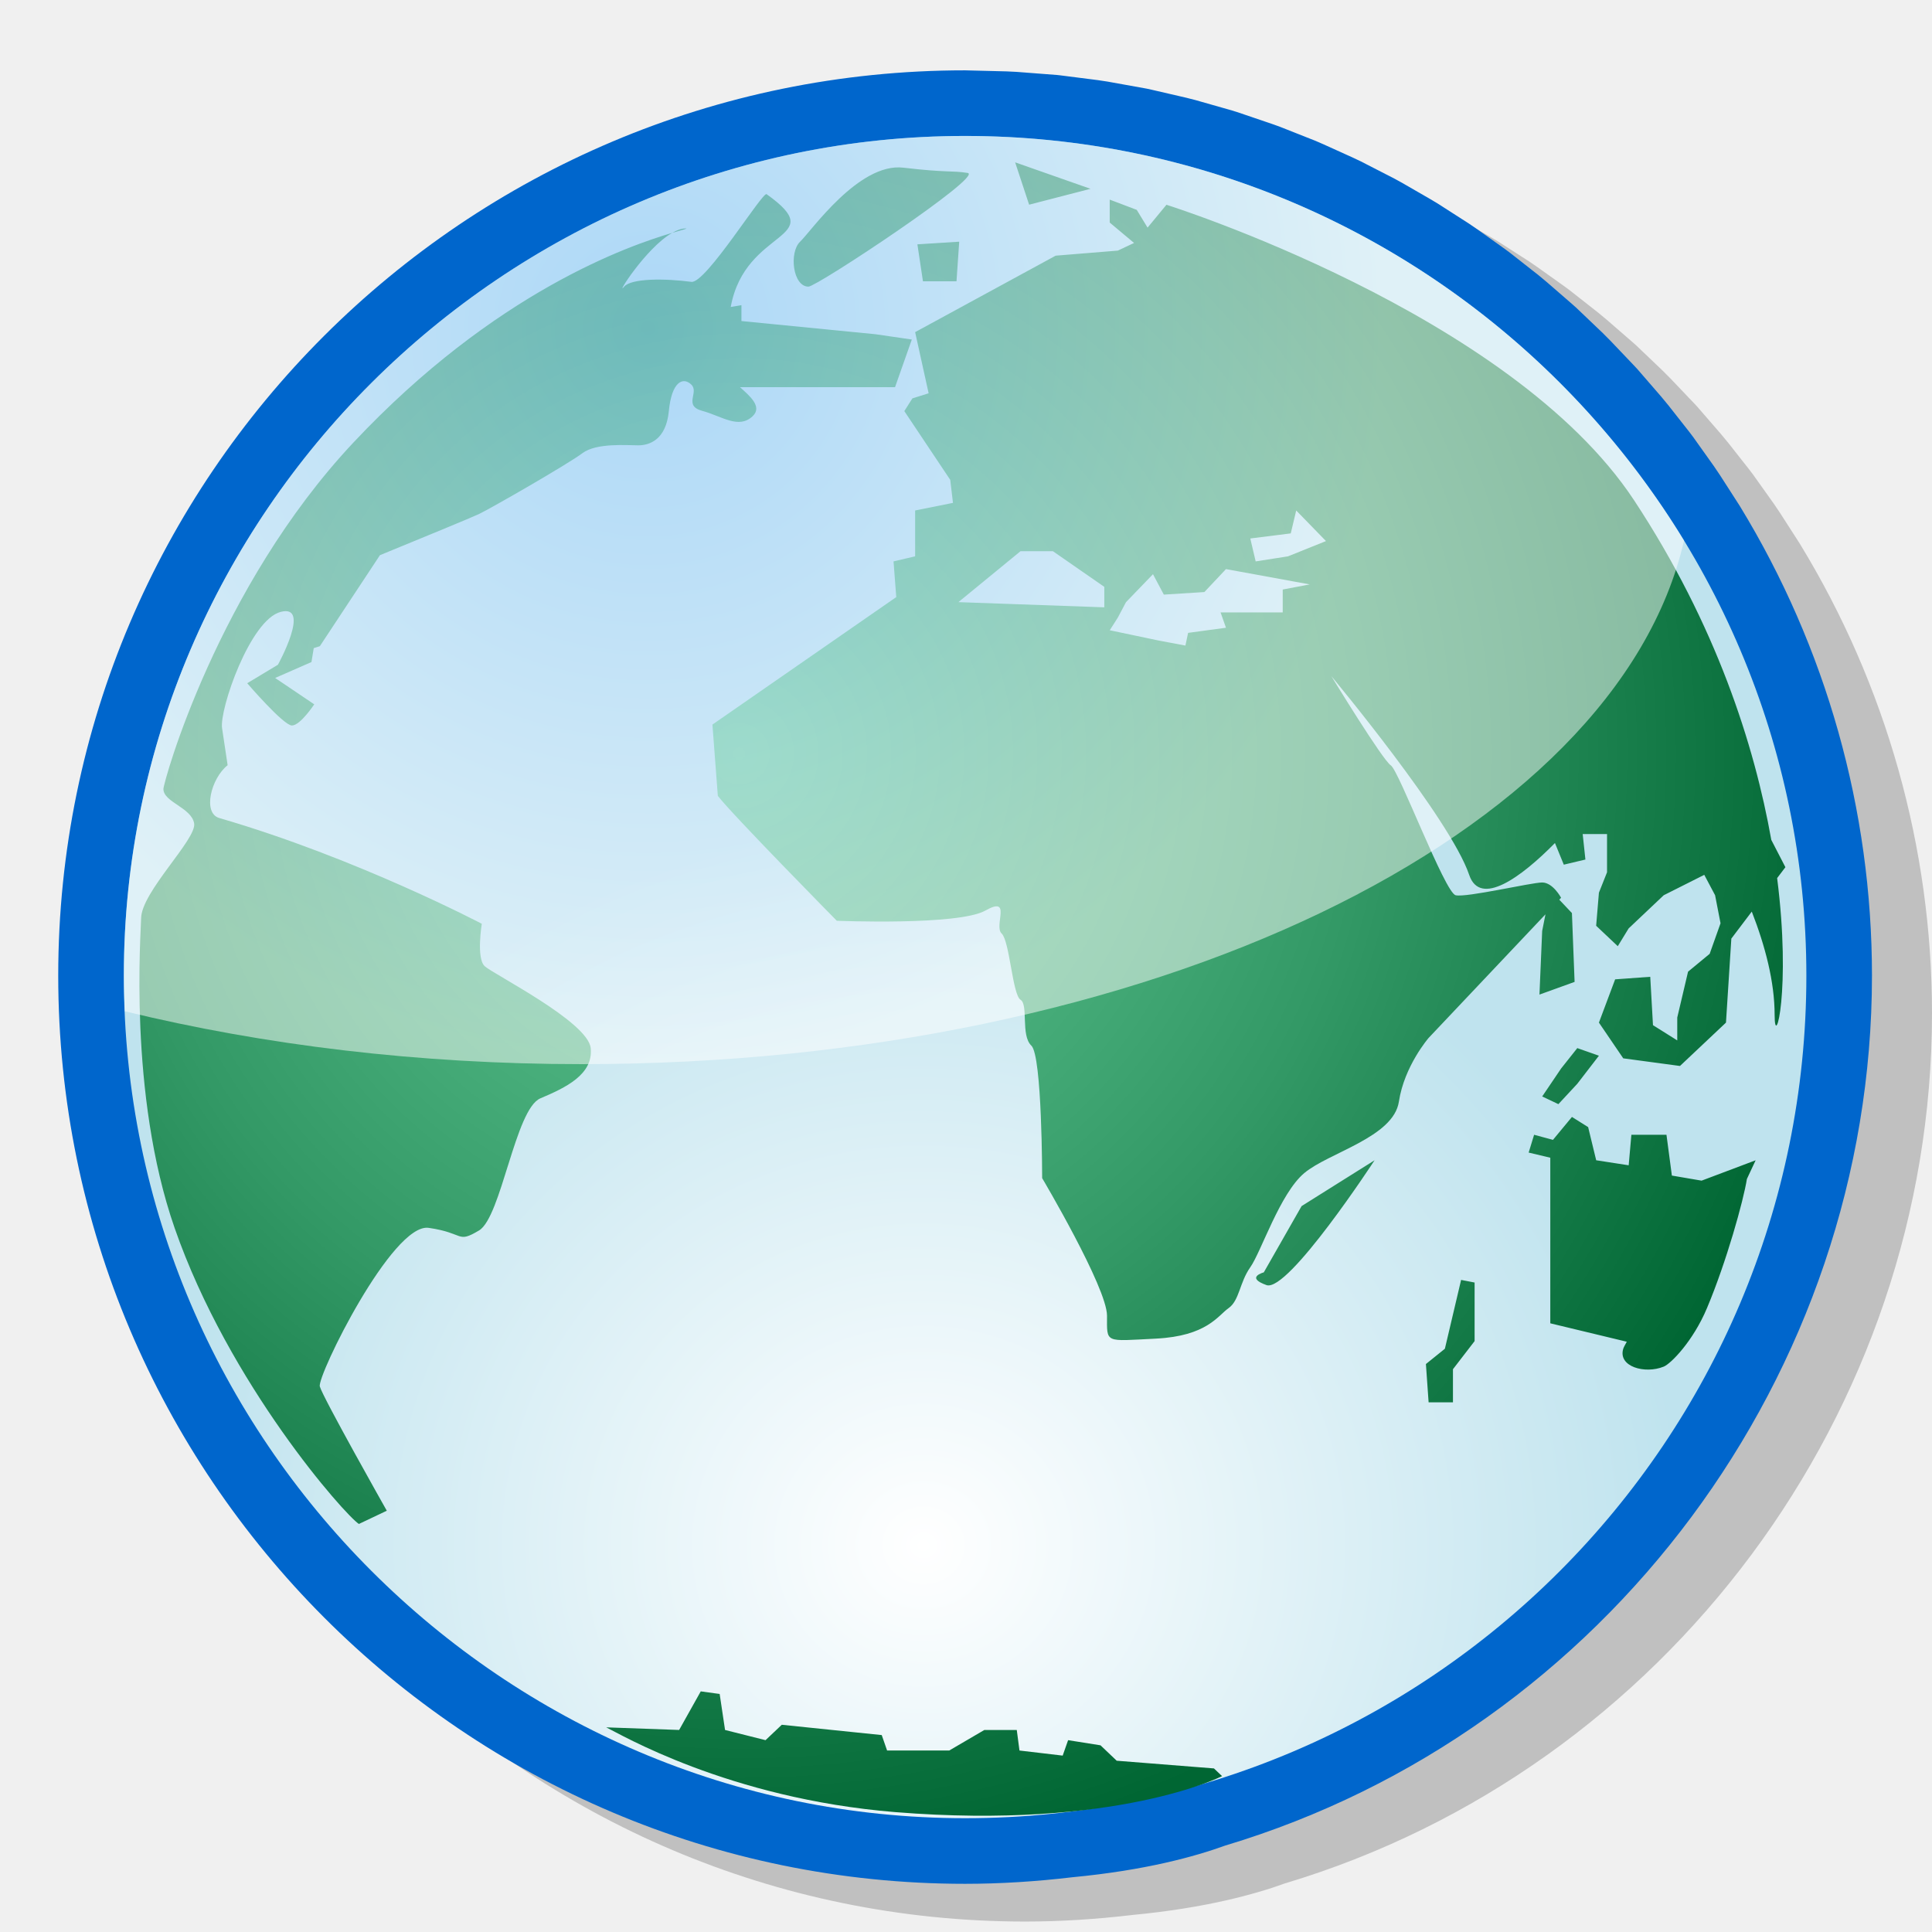
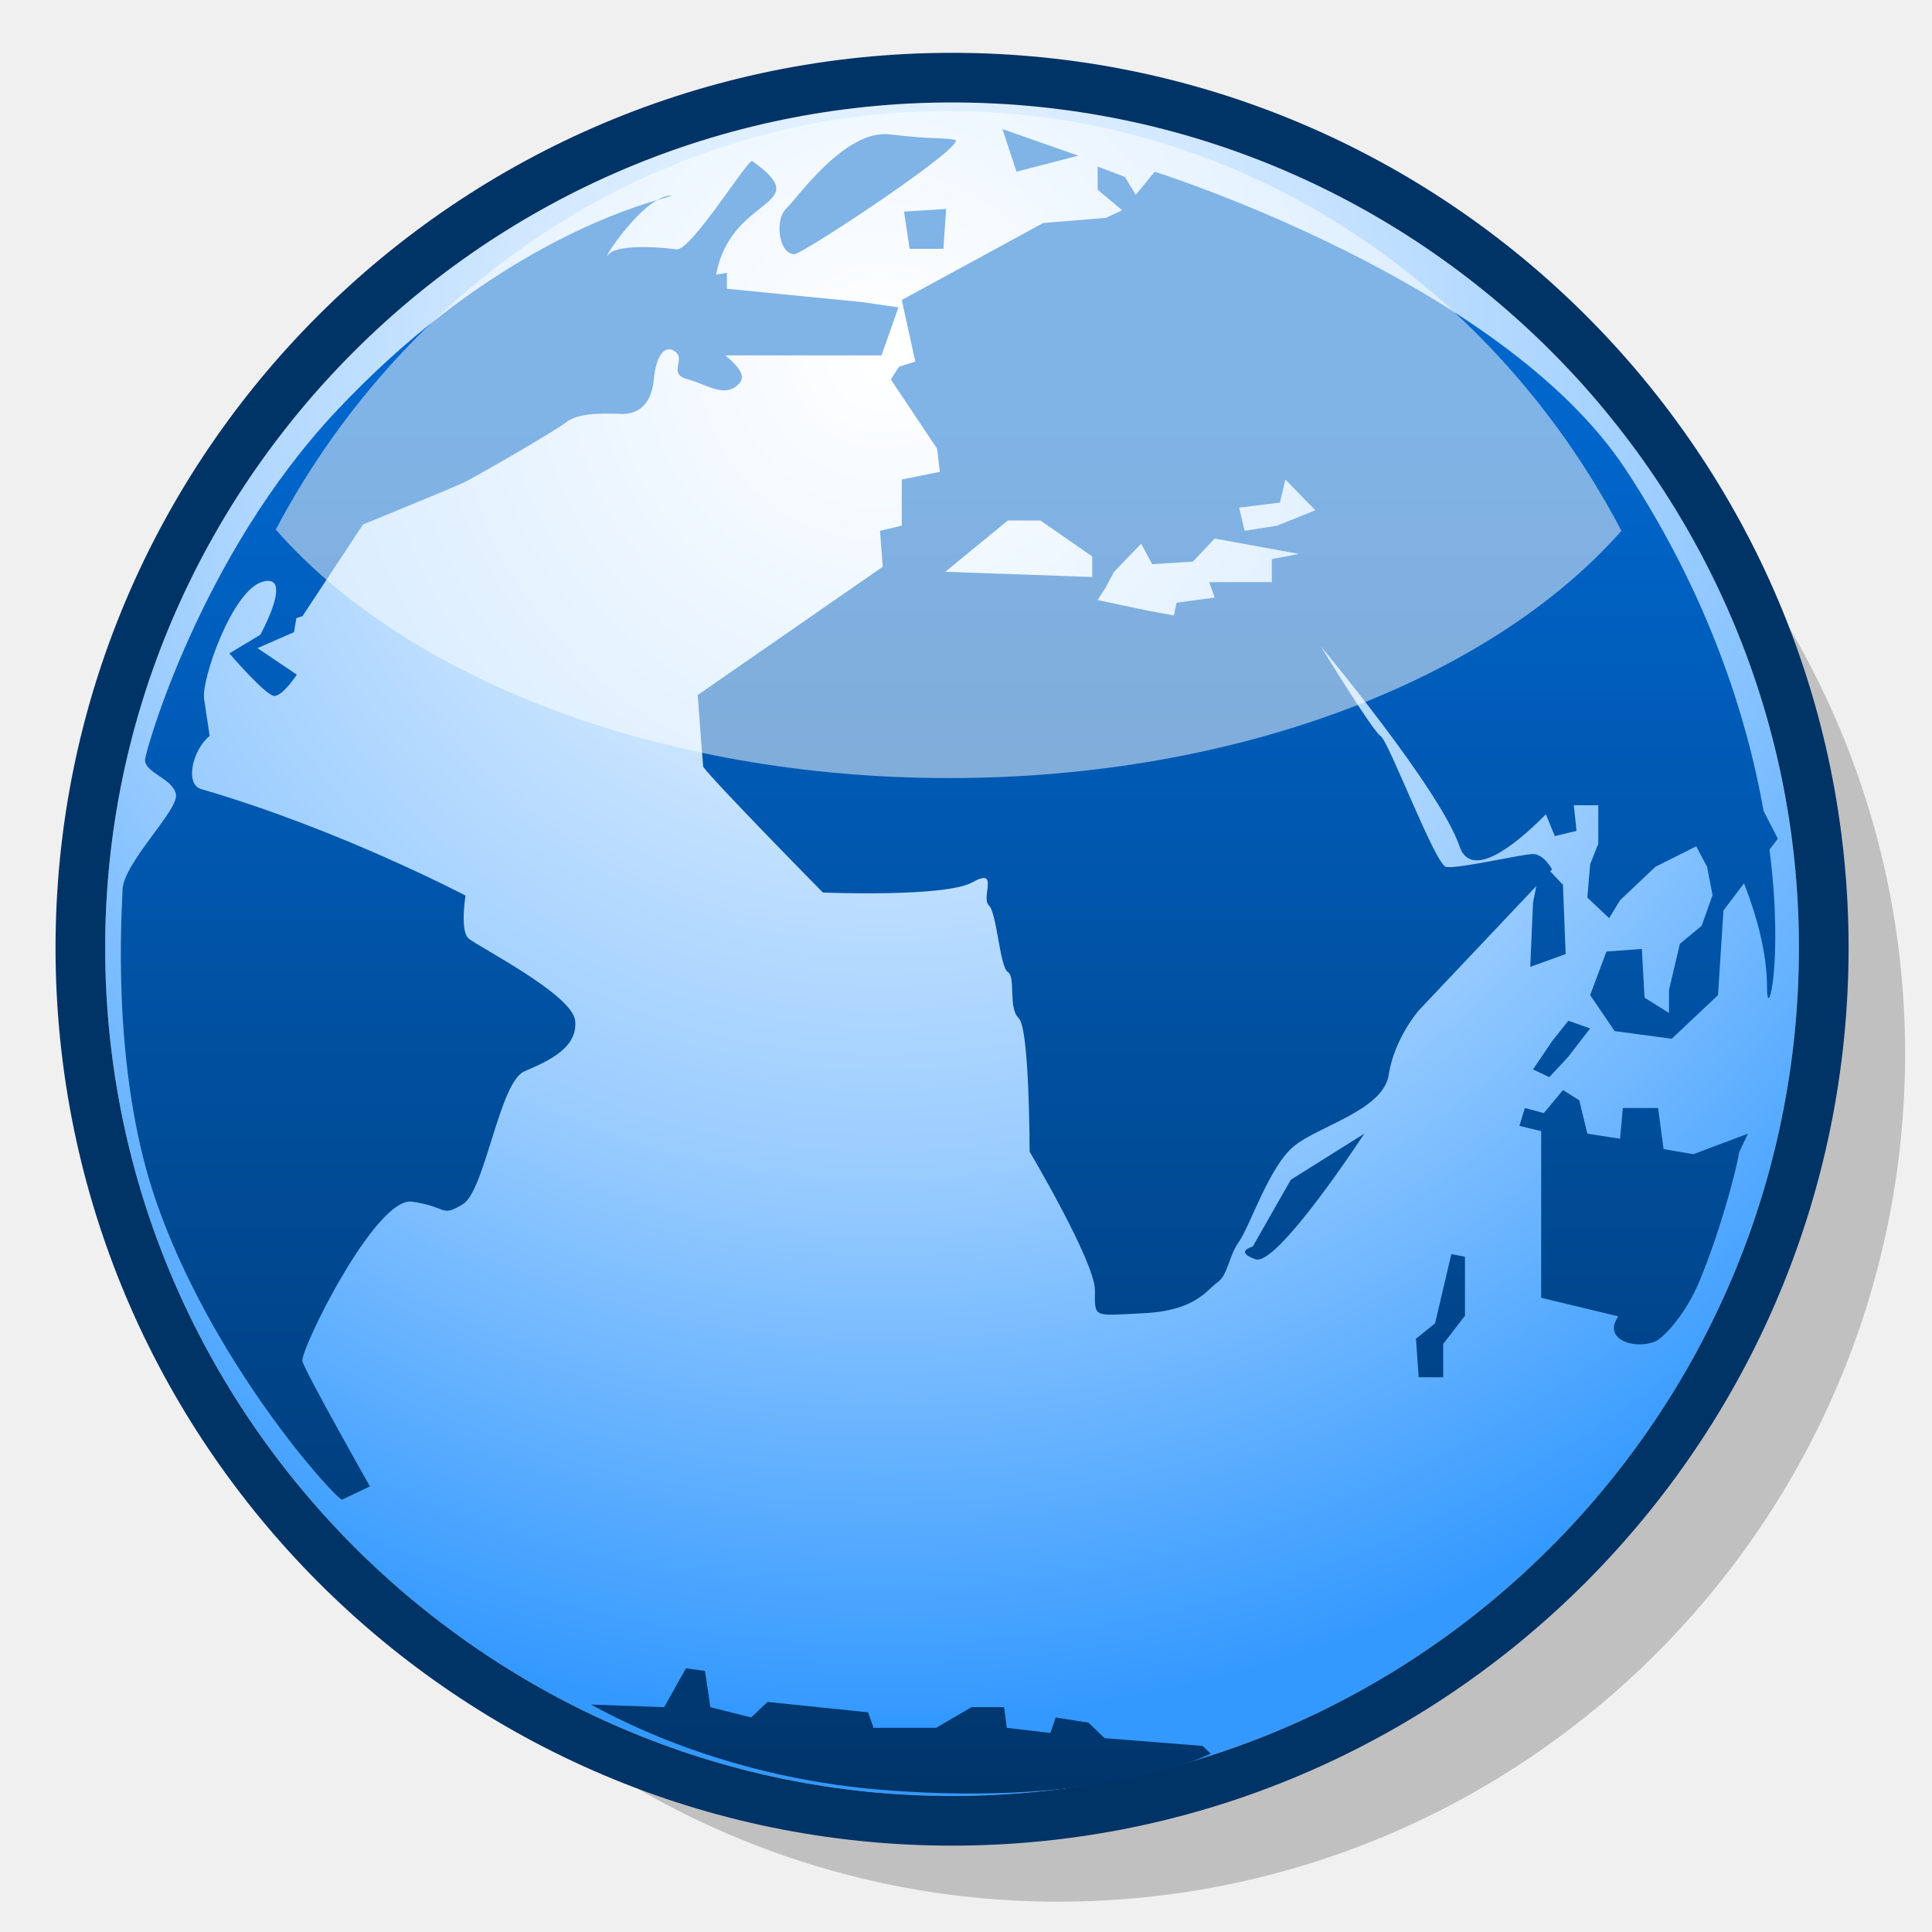
<svg xmlns="http://www.w3.org/2000/svg" width="48pt" height="48pt" viewBox="0 0 256 256" overflow="visible" enable-background="new 0 0 256 256" xml:space="preserve" id="svg153">
-   <defs id="defs183" />
+   <defs id="defs177" />
  <g id="Layer_1" stroke="#000000">
-     <path opacity="0.2" stroke="none" d="M15.67,134.278c0,66.354,53.902,120.337,120.161,120.337c4.584,0,9.373-0.295,14.237-0.873    c9.652-0.916,16.247-2.749,20.229-4.194C220.761,234.401,256,187.013,256,134.278c0-21.963-6.06-43.484-17.519-62.241    l-2.606-4.055l-0.852-1.261c-0.015-0.022-2.713-3.809-2.713-3.809c-0.002,0-0.513-0.679-0.513-0.679    c0.005,0.005-2.755-3.502-2.755-3.502c-0.001-0.002-0.968-1.173-0.968-1.173c0.01,0.009-3.178-3.669-3.178-3.669    c0.004,0.006-0.412-0.441-0.412-0.441l-3.114-3.271c-0.106-0.106-1.039-1.044-1.039-1.044l-3.526-3.365    c0.006,0.007-0.523-0.465-0.523-0.465l-0.226-0.196c0.009,0.006-3.154-2.737-3.154-2.737c-0.017-0.013-1.081-0.9-1.081-0.9    l-3.851-3.026l-0.852-0.625c-0.013-0.012-3.429-2.443-3.429-2.443c-0.002-0.002-1.066-0.732-1.066-0.732    c-0.014-0.009-4.167-2.674-4.167-2.674c-0.005-0.006-0.983-0.588-0.983-0.588c-0.003-0.002-3.669-2.116-3.669-2.116    c-0.024-0.013-1.048-0.579-1.048-0.579l-4.448-2.284c-0.005,0-1.064-0.505-1.064-0.505c-0.014-0.006-3.97-1.798-3.97-1.798    c0.02,0.008-0.248-0.107-0.248-0.107l-0.735-0.32c0.021,0.01-4.702-1.86-4.702-1.86c0.006,0.003-0.856-0.311-0.856-0.311    l-0.3-0.104l-4.26-1.448c-0.009-0.003-0.835-0.271-0.835-0.271c-0.009-0.002-4.977-1.417-4.977-1.417    c0.007,0-0.877-0.223-0.877-0.223l-0.323-0.083c-0.015-0.004-4.625-1.071-4.625-1.071c-0.123-0.028-0.65-0.142-0.65-0.142    L154.7,15.81c-0.015,0-1.287-0.194-1.287-0.194c0.009,0.004-4.985-0.635-4.985-0.635c-0.03-0.002-0.391-0.043-0.391-0.043    c-0.012-0.004-5.392-0.415-5.392-0.415l-1.316-0.064l-5.498-0.139C69.573,14.319,15.67,68.135,15.67,134.278z" id="path155" />
-     <path fill="#0066CC" stroke="none" d="M7.716,129.278c0,66.354,53.902,120.337,120.161,120.337c4.584,0,9.373-0.295,14.237-0.873    c9.652-0.916,16.247-2.749,20.229-4.194c50.464-15.146,85.703-62.535,85.703-115.27c0-21.963-6.06-43.484-17.519-62.241    l-2.606-4.055l-0.852-1.261c-0.015-0.022-2.713-3.809-2.713-3.809c-0.002,0-0.513-0.679-0.513-0.679    c0.005,0.005-2.755-3.502-2.755-3.502c-0.001-0.002-0.968-1.173-0.968-1.173c0.01,0.009-3.178-3.669-3.178-3.669    c0.004,0.006-0.412-0.441-0.412-0.441l-3.114-3.271c-0.106-0.106-1.039-1.044-1.039-1.044l-3.526-3.365    c0.006,0.007-0.523-0.465-0.523-0.465l-0.226-0.196c0.009,0.006-3.154-2.737-3.154-2.737c-0.017-0.013-1.081-0.9-1.081-0.9    l-3.851-3.026l-0.852-0.625c-0.013-0.012-3.429-2.443-3.429-2.443c-0.002-0.002-1.066-0.732-1.066-0.732    c-0.014-0.009-4.167-2.674-4.167-2.674c-0.005-0.006-0.983-0.588-0.983-0.588c-0.003-0.002-3.669-2.116-3.669-2.116    c-0.024-0.013-1.048-0.579-1.048-0.579l-4.448-2.284c-0.005,0-1.064-0.505-1.064-0.505c-0.014-0.006-3.97-1.798-3.97-1.798    c0.02,0.008-0.248-0.107-0.248-0.107l-0.735-0.32c0.021,0.01-4.702-1.86-4.702-1.86c0.006,0.003-0.856-0.311-0.856-0.311    l-0.3-0.104l-4.26-1.448c-0.009-0.003-0.835-0.271-0.835-0.271c-0.009-0.002-4.977-1.417-4.977-1.417    c0.007,0-0.877-0.223-0.877-0.223l-0.323-0.083c-0.015-0.004-4.625-1.071-4.625-1.071c-0.123-0.028-0.65-0.142-0.65-0.142    l-5.186-0.933c-0.015,0-1.287-0.194-1.287-0.194c0.009,0.004-4.985-0.635-4.985-0.635c-0.03-0.002-0.391-0.043-0.391-0.043    c-0.012-0.004-5.392-0.415-5.392-0.415l-1.316-0.064l-5.498-0.139C61.619,9.319,7.716,63.135,7.716,129.278z" id="path156" />
-     <radialGradient id="XMLID_1_" cx="-107.949" cy="405.597" r="140.54" fx="-107.949" fy="405.597" gradientTransform="matrix(1.1009 0 0 -1.0433 241.2153 627.9246)" gradientUnits="userSpaceOnUse">
-       <stop offset="0" style="stop-color:#FFFFFF" id="stop158" />
-       <stop offset="0.652" style="stop-color:#BFE3EE" id="stop159" />
+     <path opacity="0.2" fill="none" stroke="none" d="M256,256H0V0h256V256z" id="path155" />
+     <radialGradient id="XMLID_1_" cx="116.817" cy="47.08" r="182.337" fx="116.817" fy="47.08" gradientUnits="userSpaceOnUse">
+       <stop offset="0" style="stop-color:#FFFFFF" id="stop157" />
+       <stop offset="0.596" style="stop-color:#99CCFF" id="stop158" />
+       <stop offset="0.994" style="stop-color:#3399FF" id="stop159" />
    </radialGradient>
-     <path fill="url(#XMLID_1_)" stroke="none" d="M127.877,240.92c61.547,0,111.476-50.131,111.476-111.642    c0-61.121-49.924-111.264-111.476-111.264c-61.111,0-111.467,50.143-111.467,111.264C16.41,190.785,66.766,240.92,127.877,240.92z    " id="path163" />
-     <radialGradient id="XMLID_2_" cx="-126.557" cy="504.637" r="147.947" fx="-126.557" fy="504.637" gradientTransform="matrix(1 0 0 -1 224.5 604.5)" gradientUnits="userSpaceOnUse">
-       <stop offset="0" style="stop-color:#66CC99" id="stop165" />
-       <stop offset="0.556" style="stop-color:#339966" id="stop166" />
-       <stop offset="1" style="stop-color:#006633" id="stop167" />
-     </radialGradient>
-     <path fill="url(#XMLID_2_)" stroke="none" d="M90.85,30.271c-0.55,0-1.155,0.228-1.773,0.579    C90.526,30.424,91.213,30.271,90.85,30.271z M126.742,37.277l0.359-5.252l-5.542,0.35l0.738,4.902H126.742z M64.211,128.008    c-1.114-1.049-0.371-5.604-0.371-5.604s-16.65-8.75-34.781-14.011c-2.239-0.649-1.107-5.25,1.103-6.999l-0.737-4.916    c-0.366-2.447,3.705-14.356,7.774-15.402c4.07-1.058-0.37,7.003-0.37,7.003l-4.072,2.453c0,0,4.808,5.599,5.924,5.599    c1.109,0,2.958-2.804,2.958-2.804l-5.182-3.493l4.813-2.109l0.303-1.846l0.807-0.254l7.964-12.061    c5.503-2.253,12.268-5.041,13.126-5.454c1.482-0.697,11.839-6.648,13.69-8.052c1.854-1.404,5.917-1.049,7.395-1.049    c1.485,0,3.703-0.702,4.073-4.561c0.371-3.851,1.852-4.556,2.962-3.501c1.11,1.044-1.113,2.801,1.48,3.501    c2.592,0.702,4.805,2.455,6.659,0.702c1.355-1.283-0.459-2.743-1.677-3.846h20.544l2.225-6.315l-4.811-0.701l-17.766-1.748v-2.103    l-1.418,0.237c1.924-10.568,13.349-8.823,4.751-14.945c-0.525-0.375-8.046,11.856-9.96,11.619    c-3.468-0.458-7.954-0.492-8.912,0.633c-1.257,1.489,2.84-5.123,6.371-7.128c-5.634,1.661-23.435,7.752-42.259,27.799    c-17.992,19.167-25.163,44.987-25.163,45.894c0,1.746,3.702,2.448,4.071,4.554c0.369,2.091-7.026,9.104-7.026,12.605    c0,1.616-1.747,23.209,4.434,40.994c7.222,20.761,22.63,38.097,24.424,39.234l3.695-1.755c0,0-8.508-15.062-8.875-16.469    c-0.369-1.393,9.621-21.719,14.429-21.011c4.807,0.691,3.7,2.104,6.662,0.348c2.959-1.747,4.81-16.118,8.138-17.512    c3.334-1.408,7.028-3.154,6.666-6.658c-0.374-3.513-12.952-9.811-14.063-10.865H64.211z M144.5,25.018l-9.988-3.507l1.851,5.611    L144.5,25.018z M107.129,37.979c1.111,0,23.31-14.706,21.09-15.064c-2.217-0.346-2.589,0-8.515-0.697    c-5.918-0.703-12.212,8.409-13.688,9.81c-1.476,1.406-0.98,5.952,1.11,5.952H107.129z M208.999,143.607l2.867-3.72l-2.867-1.008    l-2.146,2.705l-2.504,3.703l2.146,1.018L208.999,143.607z M221.532,155.769l-0.716-5.404h-4.65l-0.357,4.042l-4.305-0.665    l-1.067-4.396l-2.147-1.345l-2.514,3.036l-2.499-0.673l-0.722,2.358l2.867,0.682v21.942l10.136,2.439    c-0.232,0.408-0.41,0.746-0.469,0.931c-0.722,2.367,2.863,3.387,5.366,2.367c0.933-0.375,3.881-3.353,5.729-7.756    c2.582-6.136,4.837-14.238,5.288-17.106l1.159-2.478l-7.16,2.699l-3.94-0.673L221.532,155.769z M236.575,114.909l-1.87-3.621    c-2.215-12.486-7.293-28.479-18.179-44.997c-16.384-24.835-61.966-39.158-61.966-39.158l-2.502,3.029l-1.433-2.354l-3.582-1.358    v3.04l3.226,2.703l-2.149,1.013l-8.24,0.672l-18.62,10.131l1.788,8.102l-2.152,0.678l-1.069,1.684l6.087,9.113l0.359,3.047    l-5.013,1.008v6.075l-2.862,0.672l0.36,4.731L94.4,96.01l0.717,9.444c1.788,2.364,15.762,16.551,15.762,16.551    s16.109,0.667,19.694-1.353c3.581-2.028,1.072,2.022,2.148,3.039c1.071,1.018,1.433,8.101,2.503,8.779    c1.075,0.675,0,4.724,1.434,6.078c1.433,1.34,1.433,17.56,1.433,17.56s8.594,14.508,8.594,18.226c0,3.712-0.356,3.376,6.45,3.042    c6.805-0.338,8.231-3.042,9.665-4.047c1.436-1.018,1.436-3.379,2.869-5.41c1.436-2.026,3.936-9.792,7.162-12.487    c3.224-2.707,11.815-4.732,12.529-9.457c0.716-4.727,3.938-8.442,3.938-8.442l15.486-16.381l-0.438,2.206l-0.36,8.43l4.656-1.681    l-0.354-9.122l-1.673-1.771l0.237-0.257c0,0-1.078-2.023-2.504-2.023c-1.438,0-10.033,2.023-11.466,1.69    c-1.43-0.339-7.523-16.548-8.595-17.212c-1.077-0.679-7.879-11.823-7.879-11.823s15.757,18.908,18.264,26.332    c1.456,4.323,6.922,0.301,11.367-4.215l1.173,2.867l2.863-0.68l-0.36-3.375h3.226v5.064l-1.076,2.703l-0.367,4.383l2.866,2.707    l1.441-2.357l4.647-4.394l5.372-2.703l1.435,2.703l0.72,3.715l-1.439,4.048l-2.864,2.365l-1.431,6.077v3.031l-3.217-2.02    l-0.362-6.41l-4.651,0.338l-2.149,5.733l3.223,4.734l7.517,1.012l6.095-5.746l0.711-11.133l2.708-3.577    c1.766,4.533,3.028,9.285,3.028,13.705c0,4.848,2.216-3.359,0.332-18.145L236.575,114.909z M146.328,80.473l-19.338-0.685    l8.231-6.748h4.299l6.806,4.722v2.71L146.328,80.473z M169.967,78.111v3.039h-8.235l0.716,2.027l-5.019,0.681l-0.355,1.683    l-3.581-0.674l-6.447-1.356l1.075-1.681l1.076-2.036l3.579-3.709l1.436,2.704l5.375-0.339l2.861-3.041l11.099,2.028l-3.577,0.678    L169.967,78.111z M170.679,73.717l-4.295,0.672l-0.715-3.038l5.362-0.673l0.724-3.036l3.942,4.053l-5.019,2.019V73.717z     M191.454,178.715l-2.513,2.027l0.357,5.07h3.227v-4.385l2.868-3.724v-7.761l-1.79-0.347L191.454,178.715z M167.462,168.595    c0,0-2.508,0.664,0.354,1.687c2.862,1.015,14.323-16.54,14.323-16.54l-9.67,6.07l-5.01,8.783H167.462z M147.968,233.304    l-2.144-2.041l-4.295-0.682l-0.717,2.046l-5.726-0.674l-0.358-2.723h-4.296l-4.655,2.723h-8.232l-0.711-2.047l-13.244-1.365    l-2.152,2.04l-5.365-1.351l-0.713-4.768l-2.506-0.348l-2.865,5.115l-9.661-0.346c1.727,0.82,16.16,9.428,38.291,11.231    c29.35,2.369,43.311-4.765,43.311-4.765l-1.074-1.023l-12.887-1.021V233.304z" id="path173" />
-     <radialGradient id="XMLID_3_" cx="85.872" cy="43.461" r="97.188" fx="85.872" fy="43.461" gradientUnits="userSpaceOnUse">
-       <stop offset="0" style="stop-color:#99CCFF" id="stop175" />
-       <stop offset="1" style="stop-color:#FFFFFF" id="stop176" />
-     </radialGradient>
-     <path opacity="0.5" fill="url(#XMLID_3_)" stroke="none" d="M223.142,71.622c-19.57-32.061-54.919-53.607-95.265-53.607    c-61.111,0-111.467,50.143-111.467,111.264c0,1.582,0.054,3.153,0.122,4.718c18.471,4.49,38.955,7.007,60.544,7.007    C152.243,141.003,214.208,110.72,223.142,71.622z" id="path180" />
-     <path opacity="0.2" fill="none" stroke="none" d="M256,256H0V0h256V256z" id="path181" />
+     <path fill="url(#XMLID_1_)" stroke="none" d="M126.148,237.98c61.959,0,112.223-50.473,112.223-112.395    c0-61.528-50.262-112.01-112.223-112.01c-61.52,0.003-112.213,50.482-112.213,112.01C13.936,187.508,64.629,237.98,126.148,237.98    z" id="path165" />
+     <path opacity="0.2" stroke="none" d="M212.02,53.625c16.439,19.511,26.352,44.645,26.352,71.961    c0,61.922-50.264,112.395-112.223,112.395c-27.129,0-52.15-9.819-71.649-26.104c20.659,24.496,51.51,40.104,85.714,40.104    c61.959,0,112.223-50.473,112.223-112.395C252.436,105.177,236.713,74.227,212.02,53.625z" id="path166" />
+     <path fill="#003366" stroke="none" d="M126.148,7C60.647,7.003,7.359,60.201,7.359,125.586c0,65.6,53.288,118.971,118.789,118.971    c65.506,0,118.799-53.371,118.799-118.971C244.947,60.197,191.654,7,126.148,7z M126.148,237.98    c-61.52,0-112.213-50.473-112.213-112.395c0-61.528,50.693-112.007,112.213-112.01c61.961,0,112.223,50.482,112.223,112.01    C238.371,187.508,188.107,237.98,126.148,237.98z" id="path167" />
+     <linearGradient id="XMLID_2_" gradientUnits="userSpaceOnUse" x1="125.856" y1="56.802" x2="125.856" y2="245.863">
+       <stop offset="0" style="stop-color:#0066CC" id="stop169" />
+       <stop offset="0.994" style="stop-color:#003366" id="stop170" />
+     </linearGradient>
+     <path fill="url(#XMLID_2_)" stroke="none" d="M88.875,25.919c-0.555,0-1.162,0.229-1.785,0.581    C88.55,26.071,89.237,25.919,88.875,25.919z M125.005,32.969l0.364-5.285l-5.579,0.351l0.738,4.935H125.005z M62.056,124.314    c-1.121-1.06-0.371-5.646-0.371-5.646s-16.764-8.811-35.015-14.105c-2.251-0.653-1.114-5.287,1.112-7.045l-0.743-4.953    c-0.369-2.459,3.728-14.449,7.825-15.502c4.099-1.064-0.372,7.048-0.372,7.048l-4.097,2.469c0,0,4.839,5.638,5.962,5.638    c1.114,0,2.977-2.822,2.977-2.822l-5.213-3.516l4.844-2.123l0.303-1.859l0.813-0.257l8.016-12.143    c5.541-2.267,12.349-5.076,13.216-5.491c1.49-0.701,11.919-6.69,13.781-8.104c1.867-1.416,5.957-1.057,7.443-1.057    c1.497,0,3.731-0.708,4.101-4.593c0.372-3.878,1.865-4.584,2.984-3.523c1.116,1.053-1.122,2.818,1.488,3.523    c2.607,0.709,4.837,2.472,6.704,0.709c1.362-1.293-0.46-2.763-1.688-3.874h20.681l2.24-6.358l-4.842-0.704l-17.886-1.762v-2.117    l-1.426,0.241c1.937-10.639,13.438-8.886,4.781-15.045c-0.526-0.378-8.101,11.936-10.028,11.696    c-3.492-0.46-8.004-0.496-8.968,0.638c-1.269,1.499,2.857-5.158,6.412-7.177c-5.672,1.672-23.594,7.803-42.542,27.986    c-18.112,19.294-25.334,45.287-25.334,46.197c0,1.761,3.728,2.469,4.101,4.587c0.373,2.106-7.074,9.167-7.074,12.693    c0,1.625-1.758,23.361,4.463,41.267c7.269,20.896,22.783,38.348,24.587,39.496l3.721-1.77c0,0-8.566-15.16-8.938-16.576    c-0.369-1.404,9.684-21.861,14.529-21.15c4.839,0.693,3.725,2.115,6.705,0.35c2.978-1.76,4.84-16.229,8.192-17.629    c3.355-1.418,7.077-3.178,6.711-6.703c-0.379-3.535-13.041-9.877-14.159-10.934H62.056z M142.884,20.629l-10.056-3.53l1.863,5.648    L142.884,20.629z M105.261,33.678c1.121,0,23.469-14.806,21.232-15.164c-2.23-0.35-2.606,0-8.573-0.705    c-5.955-0.707-12.294,8.465-13.778,9.877C102.656,29.101,103.157,33.678,105.261,33.678z M207.816,140.012l2.885-3.742    l-2.885-1.016l-2.163,2.721l-2.521,3.73l2.162,1.023L207.816,140.012z M220.43,152.256l-0.722-5.441h-4.677l-0.363,4.074    l-4.333-0.672l-1.075-4.424l-2.161-1.357l-2.53,3.055l-2.516-0.676l-0.726,2.371l2.887,0.691v22.088l10.202,2.455    c-0.234,0.408-0.411,0.752-0.471,0.938c-0.727,2.383,2.881,3.41,5.399,2.383c0.942-0.375,3.908-3.375,5.771-7.809    c2.598-6.178,4.866-14.334,5.322-17.217l1.169-2.496l-7.212,2.715l-3.967-0.674L220.43,152.256z M235.574,111.124l-1.882-3.645    c-2.229-12.572-7.343-28.67-18.3-45.3c-16.493-25.001-62.38-39.422-62.38-39.422l-2.518,3.052l-1.445-2.372l-3.607-1.365v3.059    l3.25,2.725l-2.164,1.018l-8.294,0.676l-18.746,10.201l1.797,8.155l-2.166,0.686l-1.072,1.695l6.126,9.172l0.361,3.065    l-5.046,1.018v6.114l-2.882,0.679l0.363,4.761L92.448,92.096l0.723,9.507c1.798,2.383,15.865,16.662,15.865,16.662    s16.218,0.671,19.826-1.361c3.605-2.039,1.08,2.036,2.164,3.057c1.08,1.027,1.441,8.156,2.52,8.839c1.08,0.678,0,4.753,1.443,6.12    c1.441,1.35,1.441,17.676,1.441,17.676s8.653,14.607,8.653,18.352c0,3.736-0.361,3.396,6.492,3.059    c6.85-0.34,8.289-3.059,9.728-4.074c1.448-1.023,1.448-3.404,2.892-5.445c1.445-2.043,3.959-9.855,7.21-12.57    c3.241-2.727,11.895-4.768,12.612-9.52c0.721-4.76,3.966-8.502,3.966-8.502l15.587-16.487l-0.438,2.217l-0.363,8.488l4.688-1.695    l-0.357-9.183l-1.686-1.779l0.24-0.259c0,0-1.085-2.036-2.521-2.036c-1.442,0-10.101,2.036-11.537,1.699    c-1.445-0.342-7.578-16.658-8.658-17.331c-1.082-0.681-7.928-11.899-7.928-11.899s15.86,19.036,18.384,26.509    c1.464,4.354,6.966,0.302,11.443-4.243l1.184,2.888l2.88-0.687l-0.361-3.397h3.243v5.099l-1.08,2.72l-0.371,4.415l2.889,2.726    l1.446-2.376l4.677-4.423l5.413-2.721l1.443,2.721l0.723,3.741l-1.448,4.076l-2.88,2.379l-1.443,6.12v3.051l-3.24-2.035    l-0.361-6.455l-4.686,0.344l-2.161,5.77l3.244,4.769l7.568,1.018l6.133-5.786l0.718-11.206l2.726-3.601    c1.777,4.566,3.046,9.345,3.046,13.795c0,4.88,2.23-3.381,0.332-18.264l1.106-1.453V111.124z M144.722,76.456l-19.466-0.69    l8.285-6.793h4.33l6.85,4.754v2.728L144.722,76.456z M168.521,74.078v3.059h-8.291l0.72,2.042l-5.051,0.684l-0.358,1.693    l-3.604-0.674l-6.492-1.368l1.084-1.694l1.083-2.048l3.603-3.734l1.445,2.721l5.41-0.342l2.881-3.061l11.172,2.04l-3.601,0.686    V74.078z M169.235,69.654l-4.321,0.679l-0.72-3.063l5.4-0.677l0.726-3.057l3.973,4.084l-5.058,2.029V69.654z M190.149,175.355    l-2.526,2.039l0.359,5.105h3.246v-4.412l2.889-3.748v-7.814l-1.805-0.35l-2.159,9.18H190.149z M166,165.17    c0,0-2.525,0.664,0.355,1.691c2.88,1.025,14.42-16.645,14.42-16.645l-9.735,6.109l-5.044,8.844H166z M146.374,230.313    l-2.156-2.055l-4.328-0.689l-0.718,2.057l-5.766-0.678l-0.362-2.738h-4.324l-4.685,2.738h-8.286l-0.719-2.057l-13.33-1.375    l-2.166,2.053l-5.401-1.359l-0.721-4.801l-2.522-0.35l-2.883,5.15l-9.726-0.346c1.737,0.824,16.267,9.488,38.545,11.301    c29.547,2.389,43.601-4.793,43.601-4.793l-1.082-1.031l-12.972-1.023V230.313z" id="path174" />
+     <path opacity="0.5" fill="#FFFFFF" stroke="none" d="M125.77,103.102c38.438,0,71.876-13.245,89.079-32.765    c-17.323-33.064-50.796-55.63-89.243-55.63c-38.111,0.002-71.629,22.492-89.064,55.463    C53.701,89.782,87.222,103.102,125.77,103.102z" id="path175" />
  </g>
</svg>
